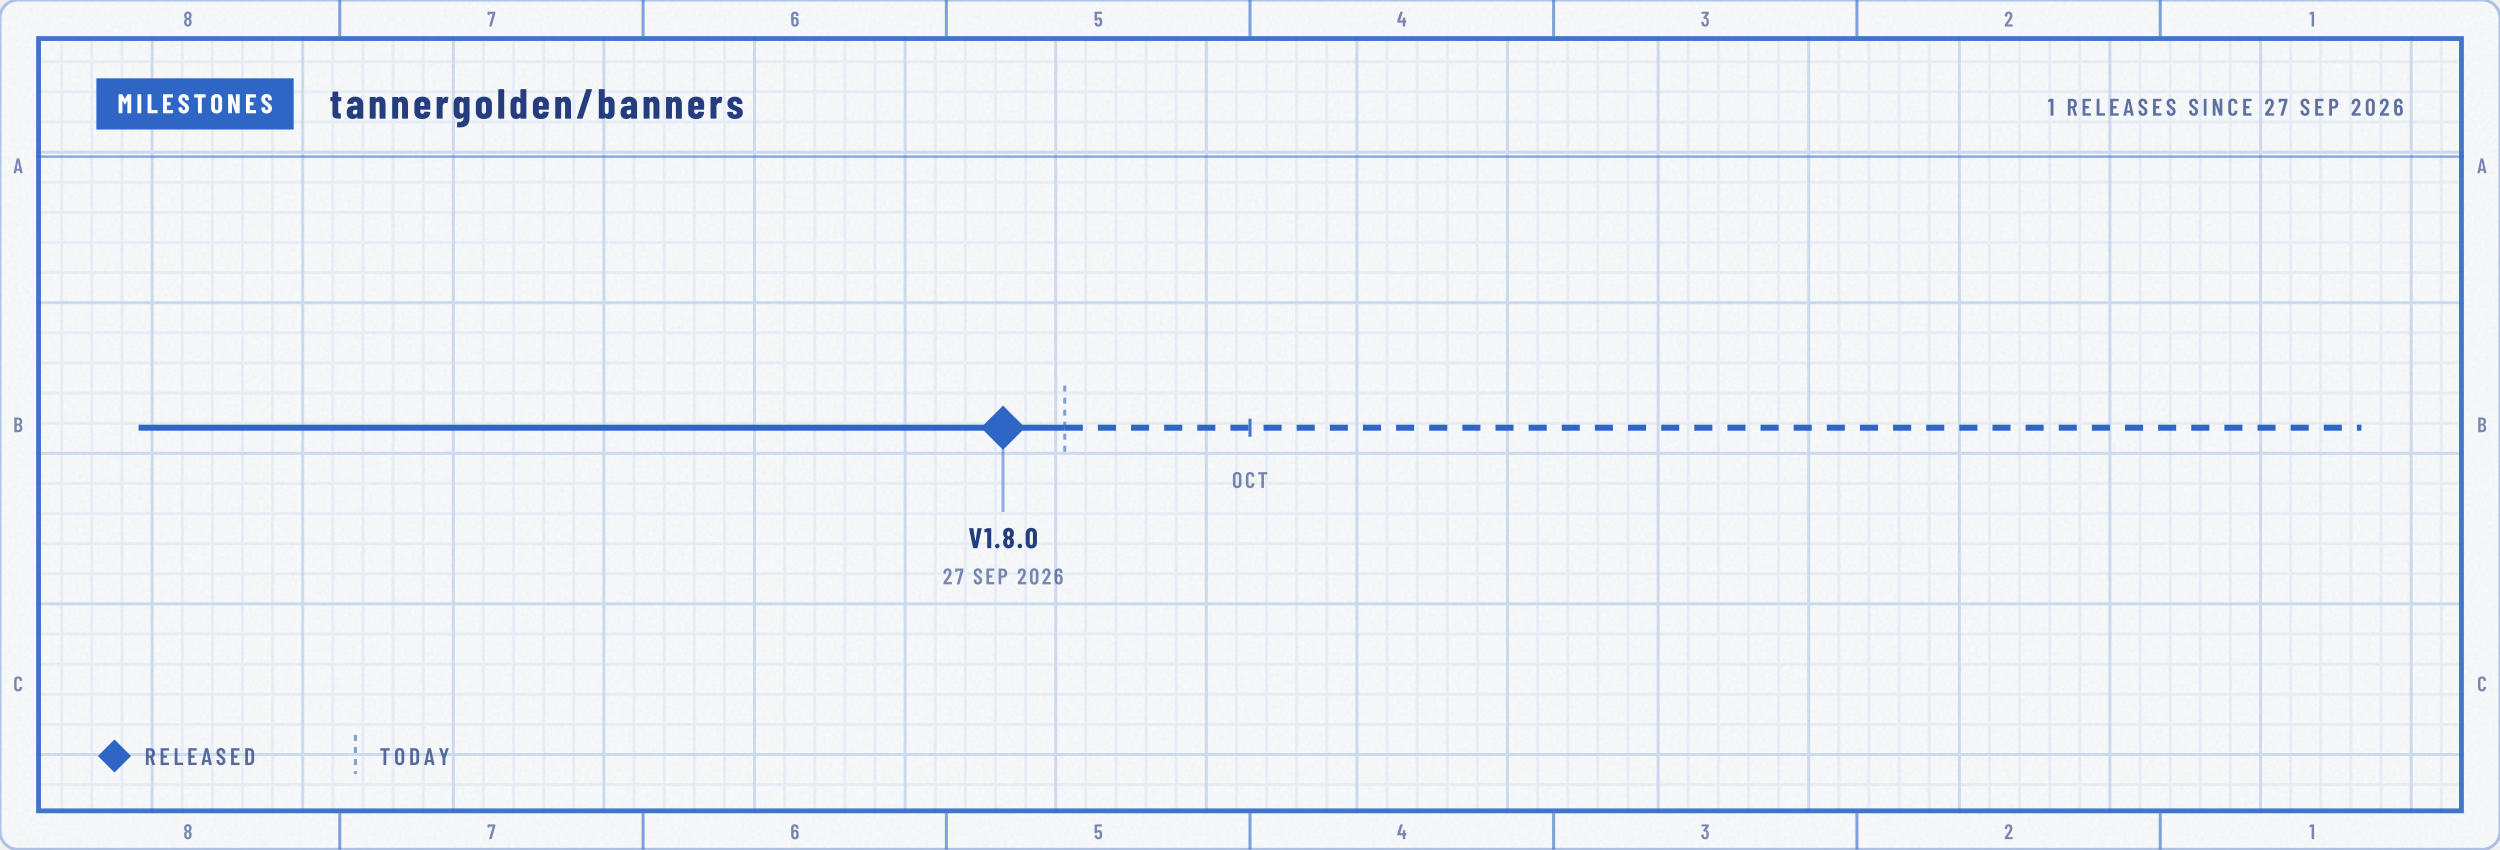
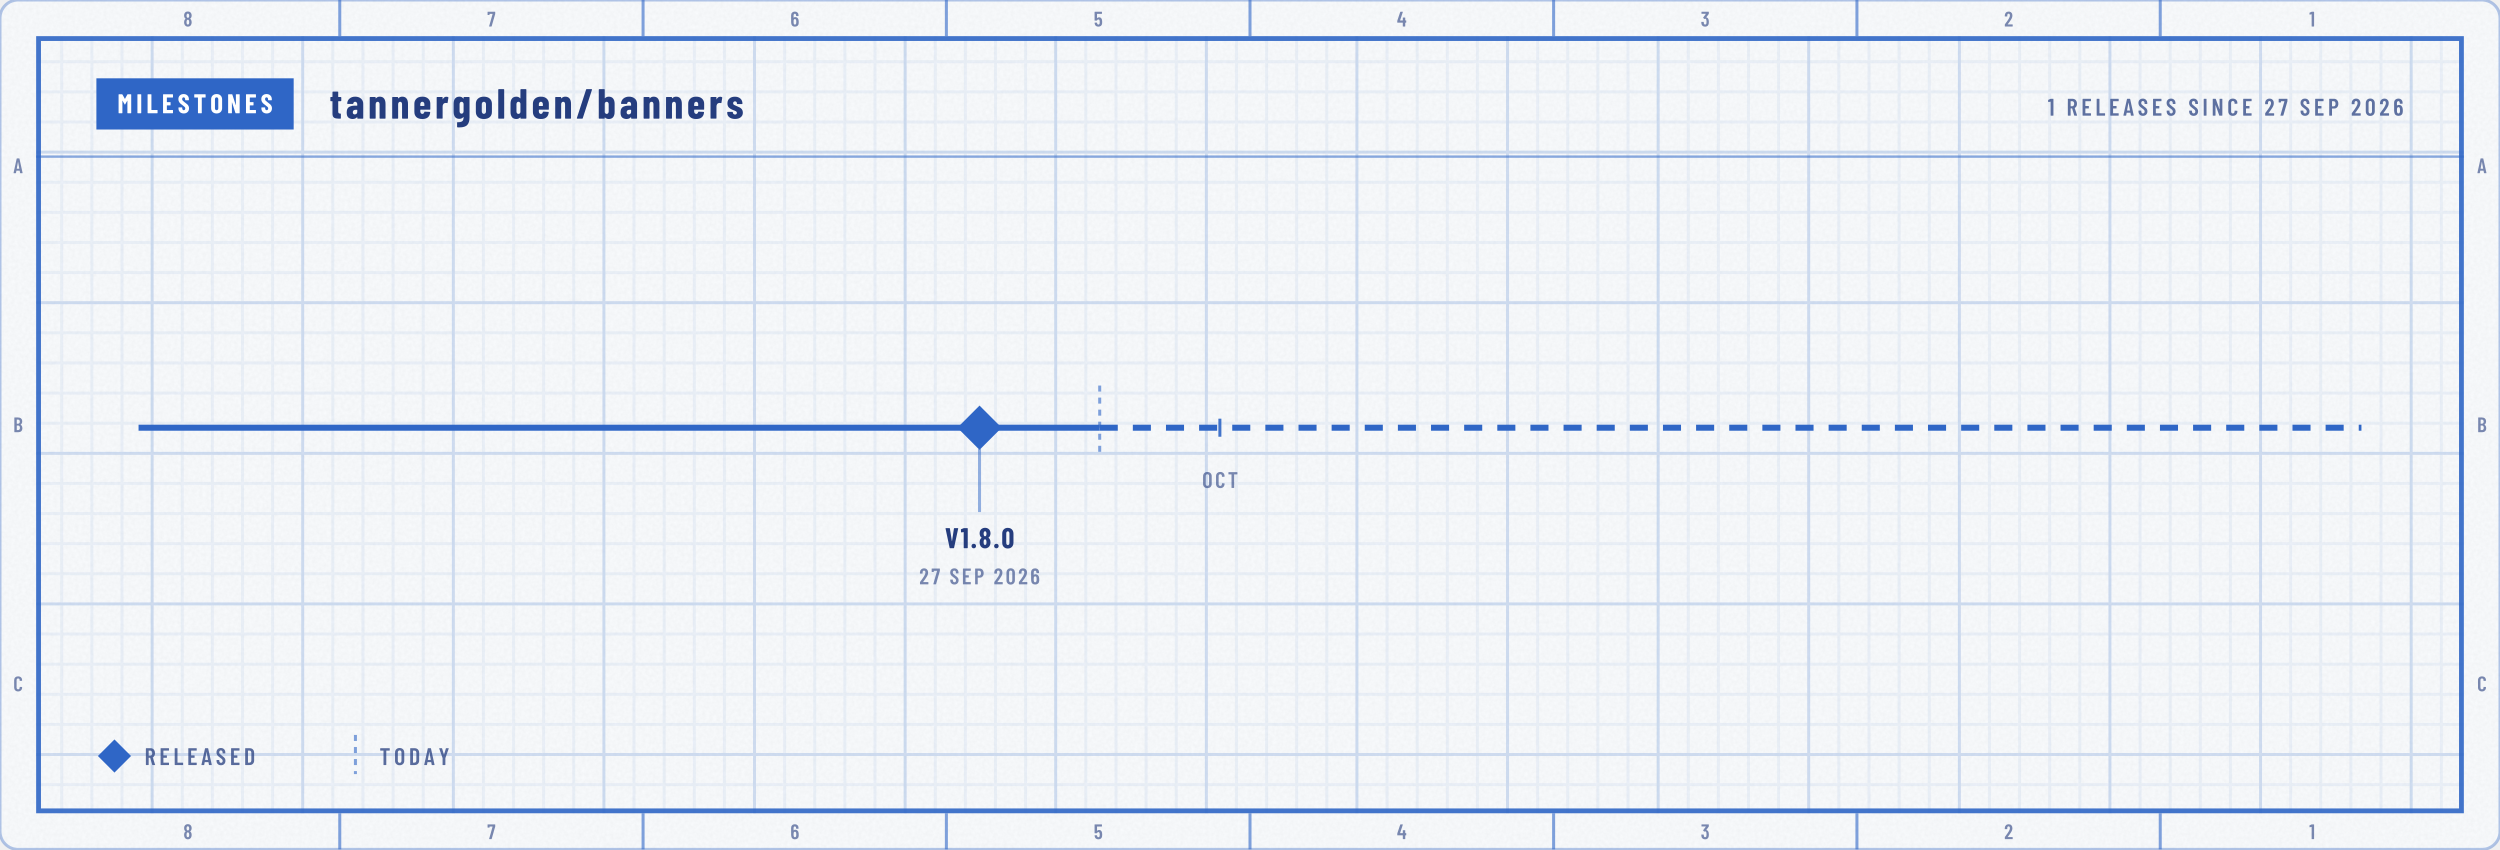
<svg xmlns="http://www.w3.org/2000/svg" width="830" height="282" viewBox="0 0 830 282" role="img" aria-labelledby="t d">
  <defs>
    <clipPath id="kc1">
      <rect x="0" y="0" width="830" height="282" rx="6" />
    </clipPath>
    <filter id="kn2" x="0" y="0" width="100%" height="100%">
      <feTurbulence type="fractalNoise" baseFrequency=".85" numOctaves="2" stitchTiles="stitch" />
      <feColorMatrix values="0 0 0 0 0 0 0 0 0 0 0 0 0 0 0 0 0 0 0.035 0" />
    </filter>
    <pattern id="kp3" width="10" height="10" patternUnits="userSpaceOnUse">
      <path d="M10 .5H.5V10" fill="none" stroke="#2F66C6" stroke-opacity="0.07" />
    </pattern>
    <pattern id="kp4" width="50" height="50" patternUnits="userSpaceOnUse">
      <path d="M50 .5H.5V50" fill="none" stroke="#2F66C6" stroke-opacity="0.14" />
    </pattern>
    <clipPath id="kc5">
      <rect x="12" y="12" width="806" height="258" />
    </clipPath>
    <path id="m48" d="M38 183V517Q38 604 89 658Q140 711 224 711Q309 711 360 658Q412 604 412 517V183Q412 96 360 42Q309 -11 224 -11Q140 -11 89 42Q38 96 38 183ZM296 176V524Q296 563 276 586Q257 610 224 610Q192 610 173 586Q154 563 154 524V176Q154 137 173 114Q192 90 224 90Q257 90 276 114Q296 137 296 176Z" />
    <path id="m49" d="M122 700H218Q223 700 226 696Q230 693 230 688V12Q230 7 226 4Q223 0 218 0H126Q121 0 118 4Q114 7 114 12V576Q114 578 112 580Q111 582 109 581L27 565H24Q13 565 13 576L10 643Q10 653 18 657L107 697Q114 700 122 700Z" />
    <path id="m50" d="M173 100H392Q397 100 400 96Q404 93 404 88V12Q404 7 400 4Q397 0 392 0H43Q38 0 34 4Q31 7 31 12V92Q31 101 36 107L75 160Q114 212 152 266Q189 320 215 363Q273 459 273 522Q273 562 256 585Q238 608 209 608Q180 608 163 586Q146 563 147 526V487Q147 482 144 478Q140 475 135 475H41Q36 475 32 478Q29 482 29 487V530Q33 610 84 659Q134 708 214 708Q293 708 342 656Q390 605 390 521Q390 471 373 422Q356 373 319 317Q294 277 260 229Q225 181 214 166Q184 126 170 106Q168 104 169 102Q170 100 173 100Z" />
    <path id="m51" d="M387 218Q387 169 380 134Q368 66 326 29Q283 -8 210 -8Q134 -8 86 32Q38 73 32 143Q30 165 28 207Q28 219 40 219H132Q144 219 144 207Q146 173 148 156Q153 125 169 108Q185 92 210 92Q234 92 250 108Q266 123 271 152Q276 182 276 230Q276 281 269 315Q263 341 248 355Q233 369 210 369Q195 369 183 360Q177 356 174 356Q172 356 166 360L119 408Q115 412 115 417Q115 421 118 425L243 595Q245 597 244 599Q242 601 239 601H49Q44 601 40 604Q37 608 37 613V688Q37 693 40 696Q44 700 49 700H373Q378 700 382 696Q385 693 385 688V609Q385 602 380 594L266 438Q262 432 268 431Q309 426 338 392Q368 358 378 307Q387 267 387 218Z" />
    <path id="m52" d="M443 275V194Q443 189 440 186Q436 182 431 182H401Q396 182 396 177V12Q396 7 392 4Q389 0 384 0H292Q287 0 284 4Q280 7 280 12V177Q280 182 275 182H29Q24 182 20 186Q17 189 17 194V259Q17 268 19 274L158 690Q161 700 171 700H271Q277 700 280 696Q283 693 281 686L153 293Q152 287 157 287H275Q280 287 280 292V412Q280 417 284 420Q287 424 292 424H384Q389 424 392 420Q396 417 396 412V292Q396 287 401 287H431Q436 287 440 284Q443 280 443 275Z" />
    <path id="m53" d="M400 216Q400 175 396 146Q391 72 344 32Q297 -8 219 -8Q145 -8 99 30Q53 68 43 144L40 172Q40 184 52 184H144Q156 184 157 172Q157 166 159 154Q171 92 219 92Q244 92 260 108Q275 124 280 153Q284 178 284 217Q284 254 278 281Q273 307 258 322Q242 336 219 336Q171 336 157 290Q154 279 144 279H51Q46 279 42 282Q39 286 39 291V688Q39 693 42 696Q46 700 51 700H377Q382 700 386 696Q389 693 389 688V612Q389 607 386 604Q382 600 377 600H160Q155 600 155 595V400Q155 397 157 396Q159 396 161 398Q178 416 202 426Q227 437 254 437Q314 437 350 398Q387 360 394 290Q400 259 400 216Z" />
    <path id="m54" d="M401 216Q401 193 399 151Q394 75 346 34Q299 -8 221 -8Q147 -8 101 30Q55 69 46 144Q40 171 40 207L39 532Q39 613 88 660Q138 708 219 708Q295 708 343 660Q391 612 391 532V507Q391 502 388 498Q384 495 379 495H287Q282 495 278 498Q275 502 275 507V526Q275 560 258 582Q242 605 219 605Q191 605 174 583Q156 561 156 526V423Q156 420 158 419Q160 418 162 420Q191 447 234 447Q303 447 346 403Q389 359 396 286Q401 253 401 216ZM284 224Q284 250 279 295Q267 353 220 353Q196 353 180 338Q165 322 160 292Q156 257 156 224Q156 195 159 157Q164 125 180 108Q195 91 220 91Q245 91 260 109Q276 127 281 160Q284 196 284 224Z" />
    <path id="m55" d="M90 13 255 594Q257 600 251 600H116Q111 600 111 595V559Q111 554 108 550Q104 547 99 547H28Q23 547 20 550Q16 554 16 559L17 688Q17 693 20 696Q24 700 29 700H368Q373 700 376 696Q380 693 380 688V607Q380 603 378 593L211 10Q208 0 197 0H100Q87 0 90 13Z" />
    <path id="m56" d="M325 364Q358 345 375 306Q396 259 396 200Q396 147 380 107Q360 53 318 22Q275 -8 216 -8Q158 -8 116 22Q73 52 53 106Q38 148 38 200Q38 259 56 301Q71 341 109 363Q113 366 109 369Q76 390 58 427Q38 470 38 523Q38 581 58 620Q78 664 120 688Q161 712 216 712Q270 712 312 688Q353 665 374 621Q396 579 396 523Q396 471 376 429Q358 392 325 371Q319 367 325 364ZM159 559Q152 541 152 513Q152 483 162 456Q169 435 183 423Q197 411 216 411Q237 411 252 424Q266 436 273 459Q281 483 281 513Q281 547 271 568Q264 589 250 600Q236 612 216 612Q198 612 184 602Q171 591 164 573ZM281 206Q281 244 272 271Q266 295 252 308Q237 322 216 322Q195 322 180 308Q166 294 160 268Q152 242 152 208Q152 177 158 151Q163 123 178 108Q194 92 216 92Q239 92 255 108Q271 124 276 153Q281 180 281 206Z" />
    <path id="m65" d="M325 11 306 116Q306 121 300 121H154Q148 121 148 116L129 11Q128 0 116 0H25Q11 0 14 13L162 689Q164 700 175 700H281Q292 700 294 689L442 13V9Q442 0 431 0H338Q326 0 325 11ZM171 212H282Q288 212 287 217L229 533Q228 536 226 536Q224 536 223 533L166 217Q165 212 171 212Z" />
    <path id="m66" d="M242 0H66Q61 0 58 4Q54 7 54 12V688Q54 693 58 696Q61 700 66 700H224Q319 700 373 652Q427 604 427 512Q427 409 354 365Q349 362 352 359Q391 334 413 292Q435 250 435 192Q435 100 382 50Q328 0 242 0ZM170 595V409Q170 404 175 404H226Q267 404 290 429Q313 454 313 500Q313 548 290 574Q267 600 226 600H175Q170 600 170 595ZM319 208Q319 260 296 290Q273 319 233 319H175Q170 319 170 314V106Q170 101 175 101H233Q273 101 296 129Q319 157 319 208Z" />
    <path id="m67" d="M42 180V521Q42 607 94 658Q145 708 230 708Q316 708 368 658Q420 607 420 521V509Q420 504 416 500Q413 496 408 496L315 492Q303 492 303 504V529Q303 564 283 586Q263 608 230 608Q198 608 178 586Q158 564 158 529V171Q158 136 178 114Q198 92 230 92Q263 92 283 114Q303 136 303 171V196Q303 201 306 204Q310 208 315 208L408 204Q413 204 416 200Q420 197 420 192V180Q420 95 368 44Q316 -8 230 -8Q145 -8 94 44Q42 95 42 180Z" />
    <path id="m68" d="M54 12V688Q54 693 58 696Q61 700 66 700H237Q323 700 374 648Q426 596 426 509V191Q426 104 374 52Q323 0 237 0H66Q61 0 58 4Q54 7 54 12ZM175 100 235 101Q268 101 288 128Q309 154 310 198V502Q310 547 290 574Q269 600 234 600H175Q170 600 170 595V105Q170 100 175 100Z" />
    <path id="m69" d="M391 600H175Q170 600 170 595V406Q170 401 175 401H303Q308 401 312 398Q315 394 315 389V312Q315 307 312 304Q308 300 303 300H175Q170 300 170 295V105Q170 100 175 100H391Q396 100 400 96Q403 93 403 88V12Q403 7 400 4Q396 0 391 0H66Q61 0 58 4Q54 7 54 12V688Q54 693 58 696Q61 700 66 700H391Q396 700 400 696Q403 693 403 688V612Q403 607 400 604Q396 600 391 600Z" />
    <path id="m73" d="M54 12V688Q54 693 58 696Q61 700 66 700H158Q163 700 166 696Q170 693 170 688V12Q170 7 166 4Q163 0 158 0H66Q61 0 58 4Q54 7 54 12Z" />
    <path id="m76" d="M54 12V688Q54 693 58 696Q61 700 66 700H158Q163 700 166 696Q170 693 170 688V105Q170 100 175 100H391Q396 100 400 96Q403 93 403 88V12Q403 7 400 4Q396 0 391 0H66Q61 0 58 4Q54 7 54 12Z" />
    <path id="m78" d="M350 700H441Q446 700 450 696Q453 693 453 688V12Q453 7 450 4Q446 0 441 0H336Q326 0 323 10L174 434Q173 437 170 436Q168 436 168 433L169 12Q169 7 166 4Q162 0 157 0H66Q61 0 58 4Q54 7 54 12V688Q54 693 58 696Q61 700 66 700H169Q179 700 182 690L332 269Q333 266 336 266Q338 267 338 270V688Q338 693 342 696Q345 700 350 700Z" />
    <path id="m79" d="M42 182V518Q42 604 94 656Q147 708 233 708Q319 708 372 656Q425 604 425 518V182Q425 96 372 44Q319 -8 233 -8Q147 -8 94 44Q42 96 42 182ZM309 177V523Q309 561 288 584Q267 608 233 608Q199 608 178 584Q158 561 158 523V177Q158 139 178 116Q199 92 233 92Q267 92 288 116Q309 139 309 177Z" />
    <path id="m80" d="M432 495Q432 405 384 350Q337 295 259 295H174Q169 295 169 290V12Q169 7 166 4Q162 0 157 0H65Q60 0 56 4Q53 7 53 12V689Q53 694 56 698Q60 701 65 701H253Q306 701 346 675Q387 649 410 602Q432 555 432 495ZM316 492Q316 542 294 572Q271 601 234 601H174Q169 601 169 596V391Q169 386 174 386H234Q271 386 294 414Q316 443 316 492Z" />
    <path id="m82" d="M318 10 233 297Q231 301 228 301H175Q170 301 170 296V12Q170 7 166 4Q163 0 158 0H66Q61 0 58 4Q54 7 54 12V688Q54 693 58 696Q61 700 66 700H254Q307 700 348 674Q388 649 410 602Q433 556 433 496Q433 434 409 389Q385 344 342 321Q338 320 339 315L437 14Q438 12 438 9Q438 0 427 0H331Q321 0 318 10ZM170 595V396Q170 391 175 391H236Q272 391 294 419Q317 447 317 495Q317 543 294 572Q272 600 236 600H175Q170 600 170 595Z" />
    <path id="m83" d="M34 173V199Q34 204 38 208Q41 211 46 211H137Q142 211 146 208Q149 204 149 199V179Q149 140 168 116Q188 92 219 92Q250 92 270 114Q290 137 290 174Q290 200 279 219Q268 238 248 255Q228 272 184 304Q134 340 104 368Q73 396 52 436Q32 475 32 527Q32 610 82 659Q132 708 214 708Q297 708 348 656Q399 605 399 520V496Q399 491 396 488Q392 484 387 484H297Q292 484 288 488Q285 491 285 496V522Q285 561 266 584Q246 608 214 608Q184 608 165 586Q146 565 146 527Q146 491 166 466Q187 441 247 397Q308 352 339 324Q370 295 387 261Q404 227 404 180Q404 95 353 44Q302 -8 219 -8Q136 -8 85 42Q34 92 34 173Z" />
    <path id="m84" d="M425 688V612Q425 607 422 604Q418 600 413 600H286Q281 600 281 595V12Q281 7 278 4Q274 0 269 0H177Q172 0 168 4Q165 7 165 12V595Q165 600 160 600H40Q35 600 32 604Q28 607 28 612V688Q28 693 32 696Q35 700 40 700H413Q418 700 422 696Q425 693 425 688Z" />
    <path id="m89" d="M170 13V286L169 292L30 686Q29 688 29 691Q29 700 40 700H136Q147 700 150 690L225 433Q226 430 228 430Q230 430 231 433L306 690Q309 700 320 700H416Q422 700 425 696Q428 693 426 686L287 292L286 286V13Q286 8 282 4Q279 1 274 1H182Q177 1 174 4Q170 8 170 13Z" />
    <path id="n46" d="M33 75Q33 110 55 132Q77 154 112 154Q147 154 169 132Q191 110 191 75Q191 41 168 18Q146 -4 112 -4Q78 -4 56 18Q33 41 33 75Z" />
    <path id="n47" d="M18 14 237 690Q240 700 250 700H367Q373 700 376 696Q379 693 377 686L158 10Q155 0 145 0H28Q22 0 19 4Q16 7 18 14Z" />
    <path id="n48" d="M30 191V509Q30 600 84 656Q138 711 226 711Q284 711 329 686Q374 661 398 615Q423 569 423 509V191Q423 131 398 85Q374 39 329 14Q284 -11 226 -11Q138 -11 84 44Q30 100 30 191ZM282 183V517Q282 550 266 570Q251 590 226 590Q201 590 186 570Q171 550 171 517V183Q171 150 186 130Q201 110 226 110Q251 110 266 130Q282 150 282 183Z" />
    <path id="n49" d="M115 700H236Q241 700 244 696Q248 693 248 688V12Q248 7 244 4Q241 0 236 0H119Q114 0 110 4Q107 7 107 12V558Q107 562 102 562L25 553H23Q12 553 12 564L9 650Q9 660 18 664L100 697Q108 700 115 700Z" />
    <path id="n56" d="M341 362Q374 341 390 303Q410 260 410 202Q410 156 394 110Q373 55 327 24Q281 -8 220 -8Q159 -8 113 23Q67 54 46 110Q30 151 30 202Q30 258 48 300Q62 338 99 361Q105 364 99 367Q64 391 49 427Q30 471 30 520Q30 574 49 613Q70 660 116 686Q161 713 220 713Q278 713 323 688Q368 662 390 614Q410 572 410 520Q410 471 391 428Q376 392 340 369Q336 365 341 362ZM169 507Q169 484 176 461Q180 441 192 429Q203 417 220 417Q237 417 249 430Q261 442 265 462Q271 482 271 506Q271 532 264 550Q259 569 248 580Q236 592 220 592Q203 592 192 580Q180 569 175 548Q169 530 169 507ZM271 211Q271 241 265 263Q260 285 248 298Q237 310 220 310Q202 310 190 297Q178 284 174 261Q169 238 169 213Q169 185 173 165Q177 141 189 127Q201 113 220 113Q239 113 252 128Q264 142 267 167Q271 193 271 211Z" />
    <path id="n69" d="M399 579H190Q185 579 185 574V416Q185 411 190 411H310Q315 411 318 408Q322 404 322 399V302Q322 297 318 294Q315 290 310 290H190Q185 290 185 285V126Q185 121 190 121H399Q404 121 408 118Q411 114 411 109V12Q411 7 408 4Q404 0 399 0H56Q51 0 48 4Q44 7 44 12V688Q44 693 48 696Q51 700 56 700H399Q404 700 408 696Q411 693 411 688V591Q411 586 408 582Q404 579 399 579Z" />
    <path id="n73" d="M44 12V688Q44 693 48 696Q51 700 56 700H173Q178 700 182 696Q185 693 185 688V12Q185 7 182 4Q178 0 173 0H56Q51 0 48 4Q44 7 44 12Z" />
    <path id="n76" d="M44 12V688Q44 693 48 696Q51 700 56 700H173Q178 700 182 696Q185 693 185 688V126Q185 121 190 121H400Q405 121 408 118Q412 114 412 109V12Q412 7 408 4Q405 0 400 0H56Q51 0 48 4Q44 7 44 12Z" />
    <path id="n77" d="M379 700H495Q500 700 504 696Q507 693 507 688V12Q507 7 504 4Q500 0 495 0H378Q373 0 370 4Q366 7 366 12V461Q366 465 364 465Q362 465 360 462L282 324Q277 316 274 316Q271 316 266 324L188 462Q186 465 184 465Q182 465 182 461V12Q182 7 178 4Q175 0 170 0H53Q48 0 44 4Q41 7 41 12V688Q41 693 44 696Q48 700 53 700H168Q178 700 183 692L272 533Q275 529 278 533L364 692Q368 700 379 700Z" />
    <path id="n78" d="M342 700H458Q463 700 466 696Q470 693 470 688V12Q470 7 466 4Q463 0 458 0H326Q316 0 313 10L189 397Q188 400 186 400Q183 399 183 396L184 12Q184 7 180 4Q177 0 172 0H56Q51 0 48 4Q44 7 44 12V688Q44 693 48 696Q51 700 56 700H187Q197 700 200 690L325 303Q326 300 328 300Q331 301 331 304L330 688Q330 693 334 696Q337 700 342 700Z" />
    <path id="n79" d="M34 190V510Q34 600 89 654Q144 708 236 708Q328 708 384 654Q439 600 439 510V190Q439 100 384 46Q328 -8 236 -8Q144 -8 89 46Q34 100 34 190ZM298 184V516Q298 548 281 568Q264 587 236 587Q208 587 192 568Q175 548 175 516V184Q175 152 192 132Q208 113 236 113Q264 113 281 132Q298 152 298 184Z" />
    <path id="n83" d="M30 175V204Q30 209 34 212Q37 216 42 216H157Q162 216 166 212Q169 209 169 204V182Q169 151 185 132Q201 113 225 113Q249 113 265 131Q281 149 281 178Q281 208 261 230Q241 251 183 293Q133 329 102 357Q71 385 49 426Q27 467 27 521Q27 606 80 657Q133 708 220 708Q308 708 362 655Q415 602 415 516V492Q415 487 412 484Q408 480 403 480H288Q283 480 280 484Q276 487 276 492V519Q276 550 260 568Q245 587 220 587Q196 587 181 570Q166 552 166 521Q166 491 185 468Q204 445 260 404Q322 358 354 330Q385 301 402 266Q420 232 420 184Q420 96 366 44Q312 -8 224 -8Q166 -8 122 15Q78 38 54 80Q30 121 30 175Z" />
    <path id="n84" d="M444 688V591Q444 586 440 582Q437 579 432 579H307Q302 579 302 574V12Q302 7 298 4Q295 0 290 0H173Q168 0 164 4Q161 7 161 12V574Q161 579 156 579H36Q31 579 28 582Q24 586 24 591V688Q24 693 28 696Q31 700 36 700H432Q437 700 440 696Q444 693 444 688Z" />
    <path id="n86" d="M166 11 23 687 22 691Q22 700 33 700H162Q174 700 175 689L244 249Q245 245 247 245Q249 245 250 249L317 689Q318 700 330 700H455Q468 700 465 687L321 11Q319 0 308 0H179Q168 0 166 11Z" />
    <path id="n97" d="M415 355V12Q415 7 412 4Q408 0 403 0H286Q281 0 278 4Q274 7 274 12V34Q274 37 272 38Q270 39 268 36Q235 -6 166 -8Q108 -8 66 24Q23 56 23 146Q23 239 74 274Q126 309 223 309H269Q274 309 274 314V339Q274 366 260 384Q245 401 223 401Q206 401 194 390Q183 380 180 361Q179 349 167 349L47 350Q35 350 35 362Q40 435 92 478Q144 522 224 522Q309 522 362 476Q415 430 415 355ZM274 158V205Q274 210 269 210H228Q201 210 184 194Q168 179 168 152Q168 127 180 114Q193 101 214 101Q237 101 256 116Q274 132 274 158Z" />
    <path id="n98" d="M414 354V160Q414 81 379 36Q344 -8 275 -8Q219 -8 185 30Q183 32 181 32Q179 31 179 28V12Q179 7 176 4Q172 0 167 0H50Q45 0 42 4Q38 7 38 12V688Q38 693 42 696Q45 700 50 700H167Q172 700 176 696Q179 693 179 688V485Q179 483 181 483Q185 483 189 488Q223 522 275 522Q343 522 378 478Q414 435 414 354ZM226 401Q208 401 195 389Q182 377 179 357V157Q182 137 195 125Q208 113 226 113Q247 113 260 129Q273 145 273 170V344Q273 369 260 385Q247 401 226 401Z" />
    <path id="n100" d="M278 700H395Q400 700 404 696Q407 693 407 688V12Q407 7 404 4Q400 0 395 0H278Q273 0 270 4Q266 7 266 12V28Q266 31 264 32Q262 32 260 30Q226 -8 170 -8Q101 -8 66 36Q31 81 31 160V354Q31 435 66 478Q102 522 170 522Q192 522 216 514Q240 505 260 483Q262 481 264 482Q266 482 266 485V688Q266 693 270 696Q273 700 278 700ZM266 157V357Q263 377 250 389Q237 401 219 401Q198 401 185 385Q172 369 172 344V170Q172 145 185 129Q198 113 219 113Q237 113 250 125Q263 137 266 157Z" />
    <path id="n101" d="M397 213H177Q172 213 172 208V171Q172 146 186 130Q199 113 220 113Q239 113 251 126Q263 138 267 157Q270 167 280 167L395 161Q400 161 404 158Q407 154 406 148Q399 71 352 32Q306 -8 220 -8Q131 -8 81 36Q31 81 31 160V354Q31 430 82 476Q132 522 220 522Q308 522 358 476Q409 430 409 354V225Q409 220 406 216Q402 213 397 213ZM172 344V305Q172 300 177 300H263Q268 300 268 305V344Q268 369 254 385Q241 401 220 401Q199 401 186 385Q172 369 172 344Z" />
    <path id="n103" d="M279 514H396Q401 514 404 510Q408 507 408 502V24Q408 -87 356 -147Q303 -207 167 -207Q140 -207 125 -206Q113 -205 113 -193V-95Q113 -82 126 -84Q185 -86 216 -72Q246 -59 256 -32Q267 -5 267 39Q267 42 265 42Q263 42 261 39Q243 15 218 6Q192 -4 168 -4Q99 -4 65 40Q31 85 31 164V354Q31 435 66 478Q100 522 168 522Q229 522 261 477Q263 474 265 475Q267 476 267 479V502Q267 507 270 510Q274 514 279 514ZM267 175V344Q267 369 254 385Q240 401 219 401Q198 401 185 385Q172 369 172 344V175Q172 150 185 134Q198 118 219 118Q240 118 254 134Q267 150 267 175Z" />
    <path id="n108" d="M34 12V688Q34 693 38 696Q41 700 46 700H163Q168 700 172 696Q175 693 175 688V12Q175 7 172 4Q168 0 163 0H46Q41 0 38 4Q34 7 34 12Z" />
    <path id="n110" d="M413 351V12Q413 7 410 4Q406 0 401 0H284Q279 0 276 4Q272 7 272 12V340Q272 369 260 385Q249 401 227 401Q204 401 192 384Q179 368 179 338V12Q179 7 176 4Q172 0 167 0H50Q45 0 42 4Q38 7 38 12V502Q38 507 42 510Q45 514 50 514H167Q172 514 176 510Q179 507 179 502V483Q179 480 182 480Q184 480 188 484Q220 522 277 522Q345 522 379 477Q413 432 413 351Z" />
    <path id="n111" d="M31 160V354Q31 430 82 476Q133 522 221 522Q310 522 361 476Q412 430 412 354V160Q412 82 362 37Q311 -8 221 -8Q132 -8 82 37Q31 82 31 160ZM271 171V344Q271 369 257 385Q243 401 221 401Q199 401 186 385Q172 369 172 344V171Q172 146 186 130Q199 114 221 114Q243 114 257 130Q271 146 271 171Z" />
    <path id="n114" d="M310 510Q318 505 316 495L297 378Q296 367 283 370Q272 374 256 374Q241 374 230 370Q207 366 193 342Q179 319 179 288V13Q179 8 176 4Q172 1 167 1H50Q45 1 42 4Q38 8 38 13V502Q38 507 42 510Q45 514 50 514H167Q172 514 176 510Q179 507 179 502V463Q179 459 180 458Q182 458 184 461Q211 520 268 520Q295 520 310 510Z" />
    <path id="n115" d="M24 142V149Q24 154 28 158Q31 161 36 161H146Q151 161 154 158Q158 154 158 149V146Q158 125 173 112Q188 98 210 98Q230 98 242 110Q253 121 253 139Q253 161 234 174Q215 186 192 194Q168 203 159 206Q104 226 66 262Q29 297 29 364Q29 437 77 479Q125 521 205 521Q288 521 336 477Q385 433 385 358Q385 353 382 350Q378 346 373 346H266Q261 346 258 350Q254 353 254 358V366Q254 386 242 398Q229 411 209 411Q188 411 176 398Q164 384 164 366Q164 342 184 328Q205 315 247 299Q290 283 320 266Q351 250 373 220Q395 189 395 143Q395 74 344 34Q294 -7 210 -7Q125 -7 74 34Q24 74 24 142Z" />
    <path id="n116" d="M260 415H204Q199 415 199 410V172Q199 143 210 132Q221 121 243 122H250Q255 122 258 118Q262 115 262 110V12Q262 7 258 4Q255 0 250 0H210Q137 0 100 24Q63 49 63 118V410Q63 415 58 415H25Q20 415 16 418Q13 422 13 427V502Q13 507 16 510Q20 514 25 514H58Q63 514 63 519V630Q63 635 66 638Q70 642 75 642H187Q192 642 196 638Q199 635 199 630V519Q199 514 204 514H260Q265 514 268 510Q272 507 272 502V427Q272 422 268 418Q265 415 260 415Z" />
  </defs>
  <rect y="0" width="830" height="282" rx="6" fill="#FFFFFF" stroke="#2F66C6" stroke-opacity=".35" />
  <rect y="0" width="830" height="282" rx="6" fill="#2F66C6" fill-opacity=".03" />
  <rect y="0" width="830" height="282" clip-path="url(#kc1)" filter="url(#kn2)" />
  <g clip-path="url(#kc5)">
    <rect y="0" width="830" height="282" fill="url(#kp3)" />
    <rect y="0" width="830" height="282" fill="url(#kp4)" />
  </g>
  <rect x="12.8" y="12.8" width="804.4" height="256.4" fill="none" stroke="#2F66C6" stroke-opacity="0.9" stroke-width="1.6" />
  <path d="M112.8 0V12M112.8 270V282M213.5 0V12M213.5 270V282M314.2 0V12M314.2 270V282M415 0V12M415 270V282M515.8 0V12M515.8 270V282M616.5 0V12M616.5 270V282M717.2 0V12M717.2 270V282" stroke="#2F66C6" stroke-opacity="0.6" />
  <g transform="scale(0.007 -0.007)" fill="#253D7E" fill-opacity="0.6">
    <use href="#m56" x="8694" y="-1257" />
    <use href="#m56" x="8694" y="-39800" />
    <use href="#m55" x="23108" y="-1257" />
    <use href="#m55" x="23108" y="-39800" />
    <use href="#m54" x="37482" y="-1257" />
    <use href="#m54" x="37482" y="-39800" />
    <use href="#m53" x="51875" y="-1257" />
    <use href="#m53" x="51875" y="-39800" />
    <use href="#m52" x="66253" y="-1257" />
    <use href="#m52" x="66253" y="-39800" />
    <use href="#m51" x="80662" y="-1257" />
    <use href="#m51" x="80662" y="-39800" />
    <use href="#m50" x="95055" y="-1257" />
    <use href="#m50" x="95055" y="-39800" />
    <use href="#m49" x="109524" y="-1257" />
    <use href="#m49" x="109524" y="-39800" />
    <use href="#m65" x="629" y="-8214" />
    <use href="#m65" x="117486" y="-8214" />
    <use href="#m66" x="626" y="-20500" />
    <use href="#m66" x="117483" y="-20500" />
    <use href="#m67" x="629" y="-32786" />
    <use href="#m67" x="117486" y="-32786" />
  </g>
  <rect x="32" y="26" width="65.5" height="17" fill="#2F66C6" />
  <g transform="translate(39 37.6) scale(0.009 -0.009)" fill="#FFFFFF">
    <use href="#n77" x="0" />
    <use href="#n73" x="692" />
    <use href="#n76" x="1067" />
    <use href="#n69" x="1637" />
    <use href="#n83" x="2220" />
    <use href="#n84" x="2808" />
    <use href="#n79" x="3421" />
    <use href="#n78" x="4038" />
    <use href="#n69" x="4697" />
    <use href="#n83" x="5279" />
  </g>
  <g transform="translate(109.5 39.4) scale(0.014 -0.014)" fill="#253D7E">
    <use href="#n116" x="0" />
    <use href="#n97" x="377" />
    <use href="#n110" x="908" />
    <use href="#n110" x="1441" />
    <use href="#n101" x="1974" />
    <use href="#n114" x="2496" />
    <use href="#n103" x="2905" />
    <use href="#n111" x="3432" />
    <use href="#n108" x="3960" />
    <use href="#n100" x="4254" />
    <use href="#n101" x="4785" />
    <use href="#n110" x="5307" />
    <use href="#n47" x="5840" />
    <use href="#n98" x="6340" />
    <use href="#n97" x="6871" />
    <use href="#n110" x="7403" />
    <use href="#n110" x="7935" />
    <use href="#n101" x="8468" />
    <use href="#n114" x="8990" />
    <use href="#n115" x="9400" />
  </g>
  <g transform="translate(679.9 38.4) scale(0.008 -0.008)" fill="#253D7E" fill-opacity="0.72">
    <use href="#m49" x="0" />
    <use href="#m82" x="774" />
    <use href="#m69" x="1385" />
    <use href="#m76" x="1970" />
    <use href="#m69" x="2535" />
    <use href="#m65" x="3120" />
    <use href="#m83" x="3726" />
    <use href="#m69" x="4310" />
    <use href="#m83" x="4895" />
    <use href="#m83" x="5829" />
    <use href="#m73" x="6413" />
    <use href="#m78" x="6787" />
    <use href="#m67" x="7444" />
    <use href="#m69" x="8051" />
    <use href="#m50" x="8986" />
    <use href="#m55" x="9561" />
    <use href="#m83" x="10453" />
    <use href="#m69" x="11037" />
    <use href="#m80" x="11622" />
    <use href="#m50" x="12579" />
    <use href="#m48" x="13154" />
    <use href="#m50" x="13754" />
    <use href="#m54" x="14329" />
  </g>
  <path d="M12 52H818" fill="none" stroke="#2F66C6" stroke-opacity="0.55" stroke-width=".8" />
-   <path d="M46 142H353.5" stroke="#2F66C6" stroke-width="2" />
-   <path d="M353.5 142H784" stroke="#2F66C6" stroke-width="2" stroke-dasharray="6 5" />
-   <g transform="translate(409 162) scale(0.0075 -0.0075)" fill="#253D7E" fill-opacity="0.6">
+   <path d="M46 142H365.1" stroke="#2F66C6" stroke-width="2" />
+   <path d="M365.1 142H784" stroke="#2F66C6" stroke-width="2" stroke-dasharray="6 5" />
+   <g transform="translate(399.1 162) scale(0.0075 -0.0075)" fill="#253D7E" fill-opacity="0.6">
    <use href="#m79" x="0" />
    <use href="#m67" x="574" />
    <use href="#m84" x="1137" />
  </g>
-   <path d="M415 139V145" fill="none" stroke="#2F66C6" stroke-opacity="0.9" />
-   <path d="M353.5 128V152" fill="none" stroke="#2F66C6" stroke-opacity="0.6" stroke-dasharray="2 2" />
-   <path d="M333 149V170" fill="none" stroke="#2F66C6" stroke-opacity="0.5" />
-   <path d="M333 135.5l6.5 6.5l-6.5 6.5l-6.5 -6.5z" fill="#2F66C6" stroke="#2F66C6" stroke-width="1.2" />
-   <g transform="translate(321.5 182) scale(0.0095 -0.0095)" fill="#253D7E">
+   <path d="M405 139V145" fill="none" stroke="#2F66C6" stroke-opacity="0.9" />
+   <path d="M365.1 128V152" fill="none" stroke="#2F66C6" stroke-opacity="0.6" stroke-dasharray="2 2" />
+   <path d="M325.2 149V170" fill="none" stroke="#2F66C6" stroke-opacity="0.5" />
+   <path d="M325.2 135.5l6.5 6.5l-6.5 6.5l-6.5 -6.5z" fill="#2F66C6" stroke="#2F66C6" stroke-width="1.2" />
+   <g transform="translate(313.7 182) scale(0.0095 -0.0095)" fill="#253D7E">
    <use href="#n86" x="0" />
    <use href="#n49" x="551" />
    <use href="#n46" x="898" />
    <use href="#n56" x="1184" />
    <use href="#n46" x="1688" />
    <use href="#n48" x="1974" />
  </g>
-   <g transform="translate(313 194) scale(0.0075 -0.0075)" fill="#253D7E" fill-opacity="0.6">
+   <g transform="translate(305.2 194) scale(0.0075 -0.0075)" fill="#253D7E" fill-opacity="0.6">
    <use href="#m50" x="0" />
    <use href="#m55" x="532" />
    <use href="#m83" x="1337" />
    <use href="#m69" x="1878" />
    <use href="#m80" x="2419" />
    <use href="#m50" x="3290" />
    <use href="#m48" x="3821" />
    <use href="#m50" x="4378" />
    <use href="#m54" x="4910" />
  </g>
  <path d="M38 245.5l5.5 5.5l-5.5 5.5l-5.5 -5.5z" fill="#2F66C6" />
  <g transform="translate(48 254) scale(0.008 -0.008)" fill="#253D7E" fill-opacity="0.75">
    <use href="#m82" x="0" />
    <use href="#m69" x="611" />
    <use href="#m76" x="1196" />
    <use href="#m69" x="1761" />
    <use href="#m65" x="2346" />
    <use href="#m83" x="2952" />
    <use href="#m69" x="3536" />
    <use href="#m68" x="4121" />
  </g>
  <path d="M118 244V257" fill="none" stroke="#2F66C6" stroke-opacity="0.6" stroke-dasharray="2 2" />
  <g transform="translate(126 254) scale(0.008 -0.008)" fill="#253D7E" fill-opacity="0.75">
    <use href="#m84" x="0" />
    <use href="#m79" x="602" />
    <use href="#m68" x="1219" />
    <use href="#m65" x="1841" />
    <use href="#m89" x="2447" />
  </g>
</svg>
